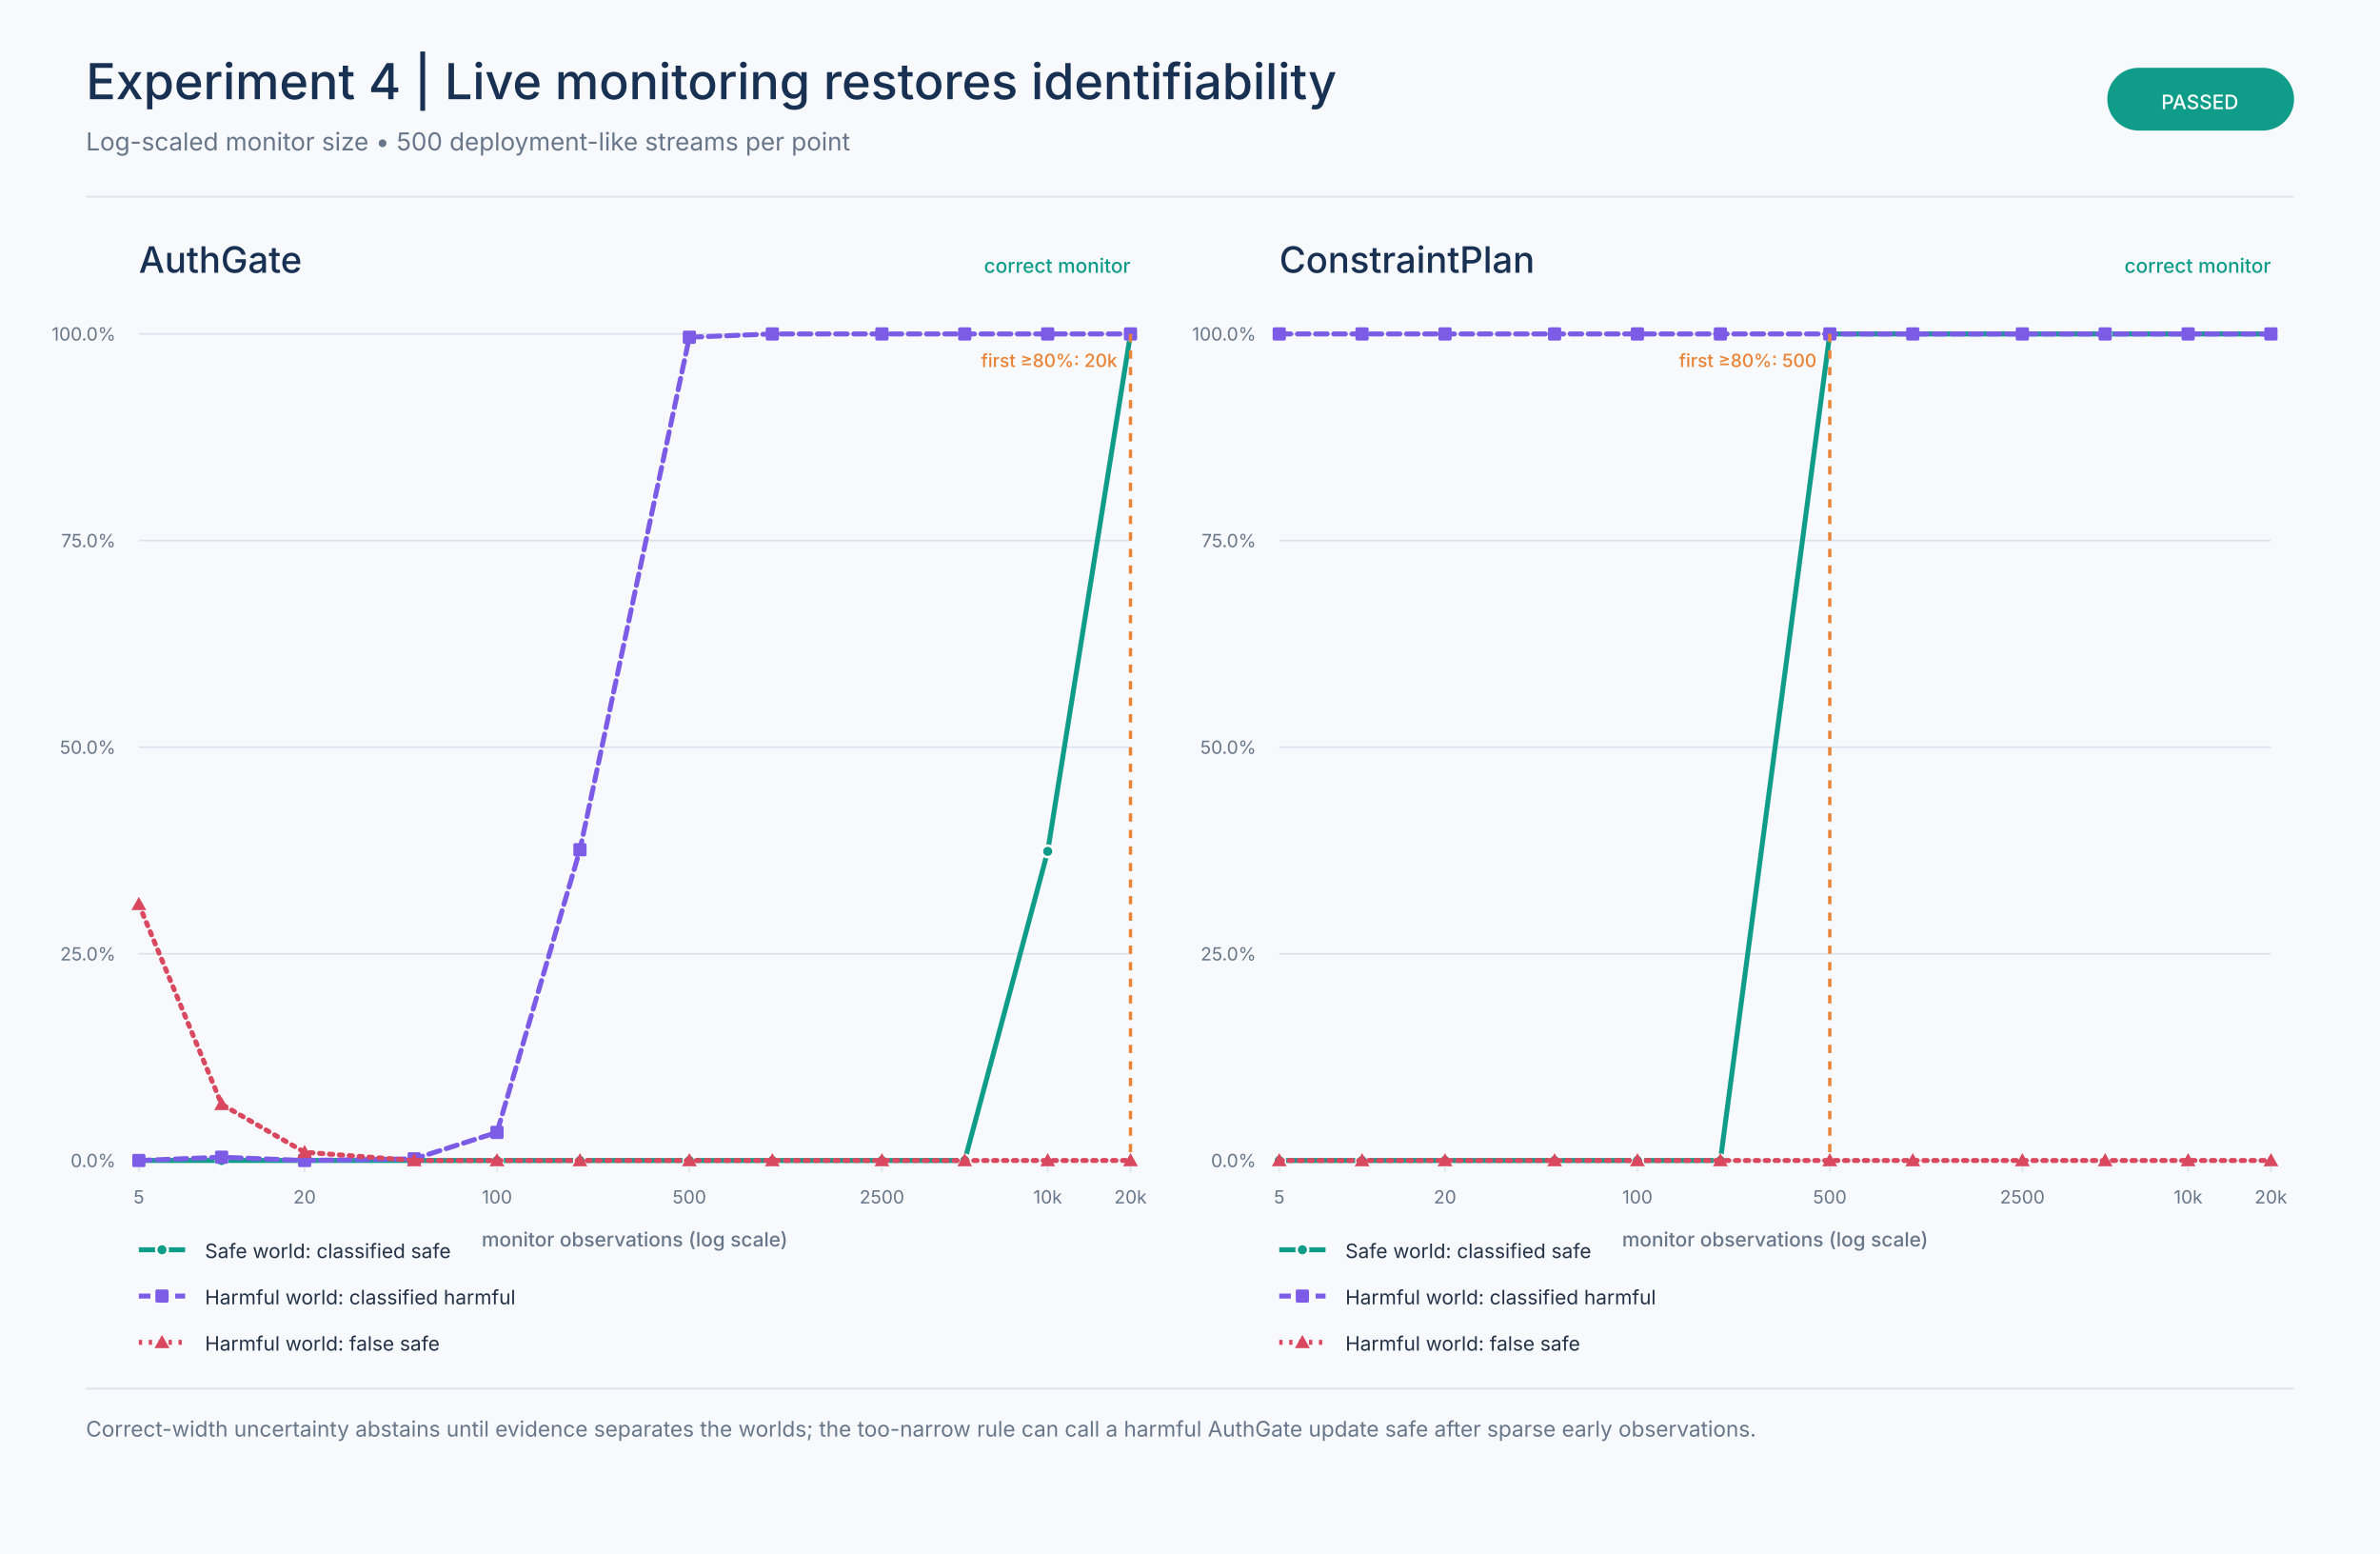
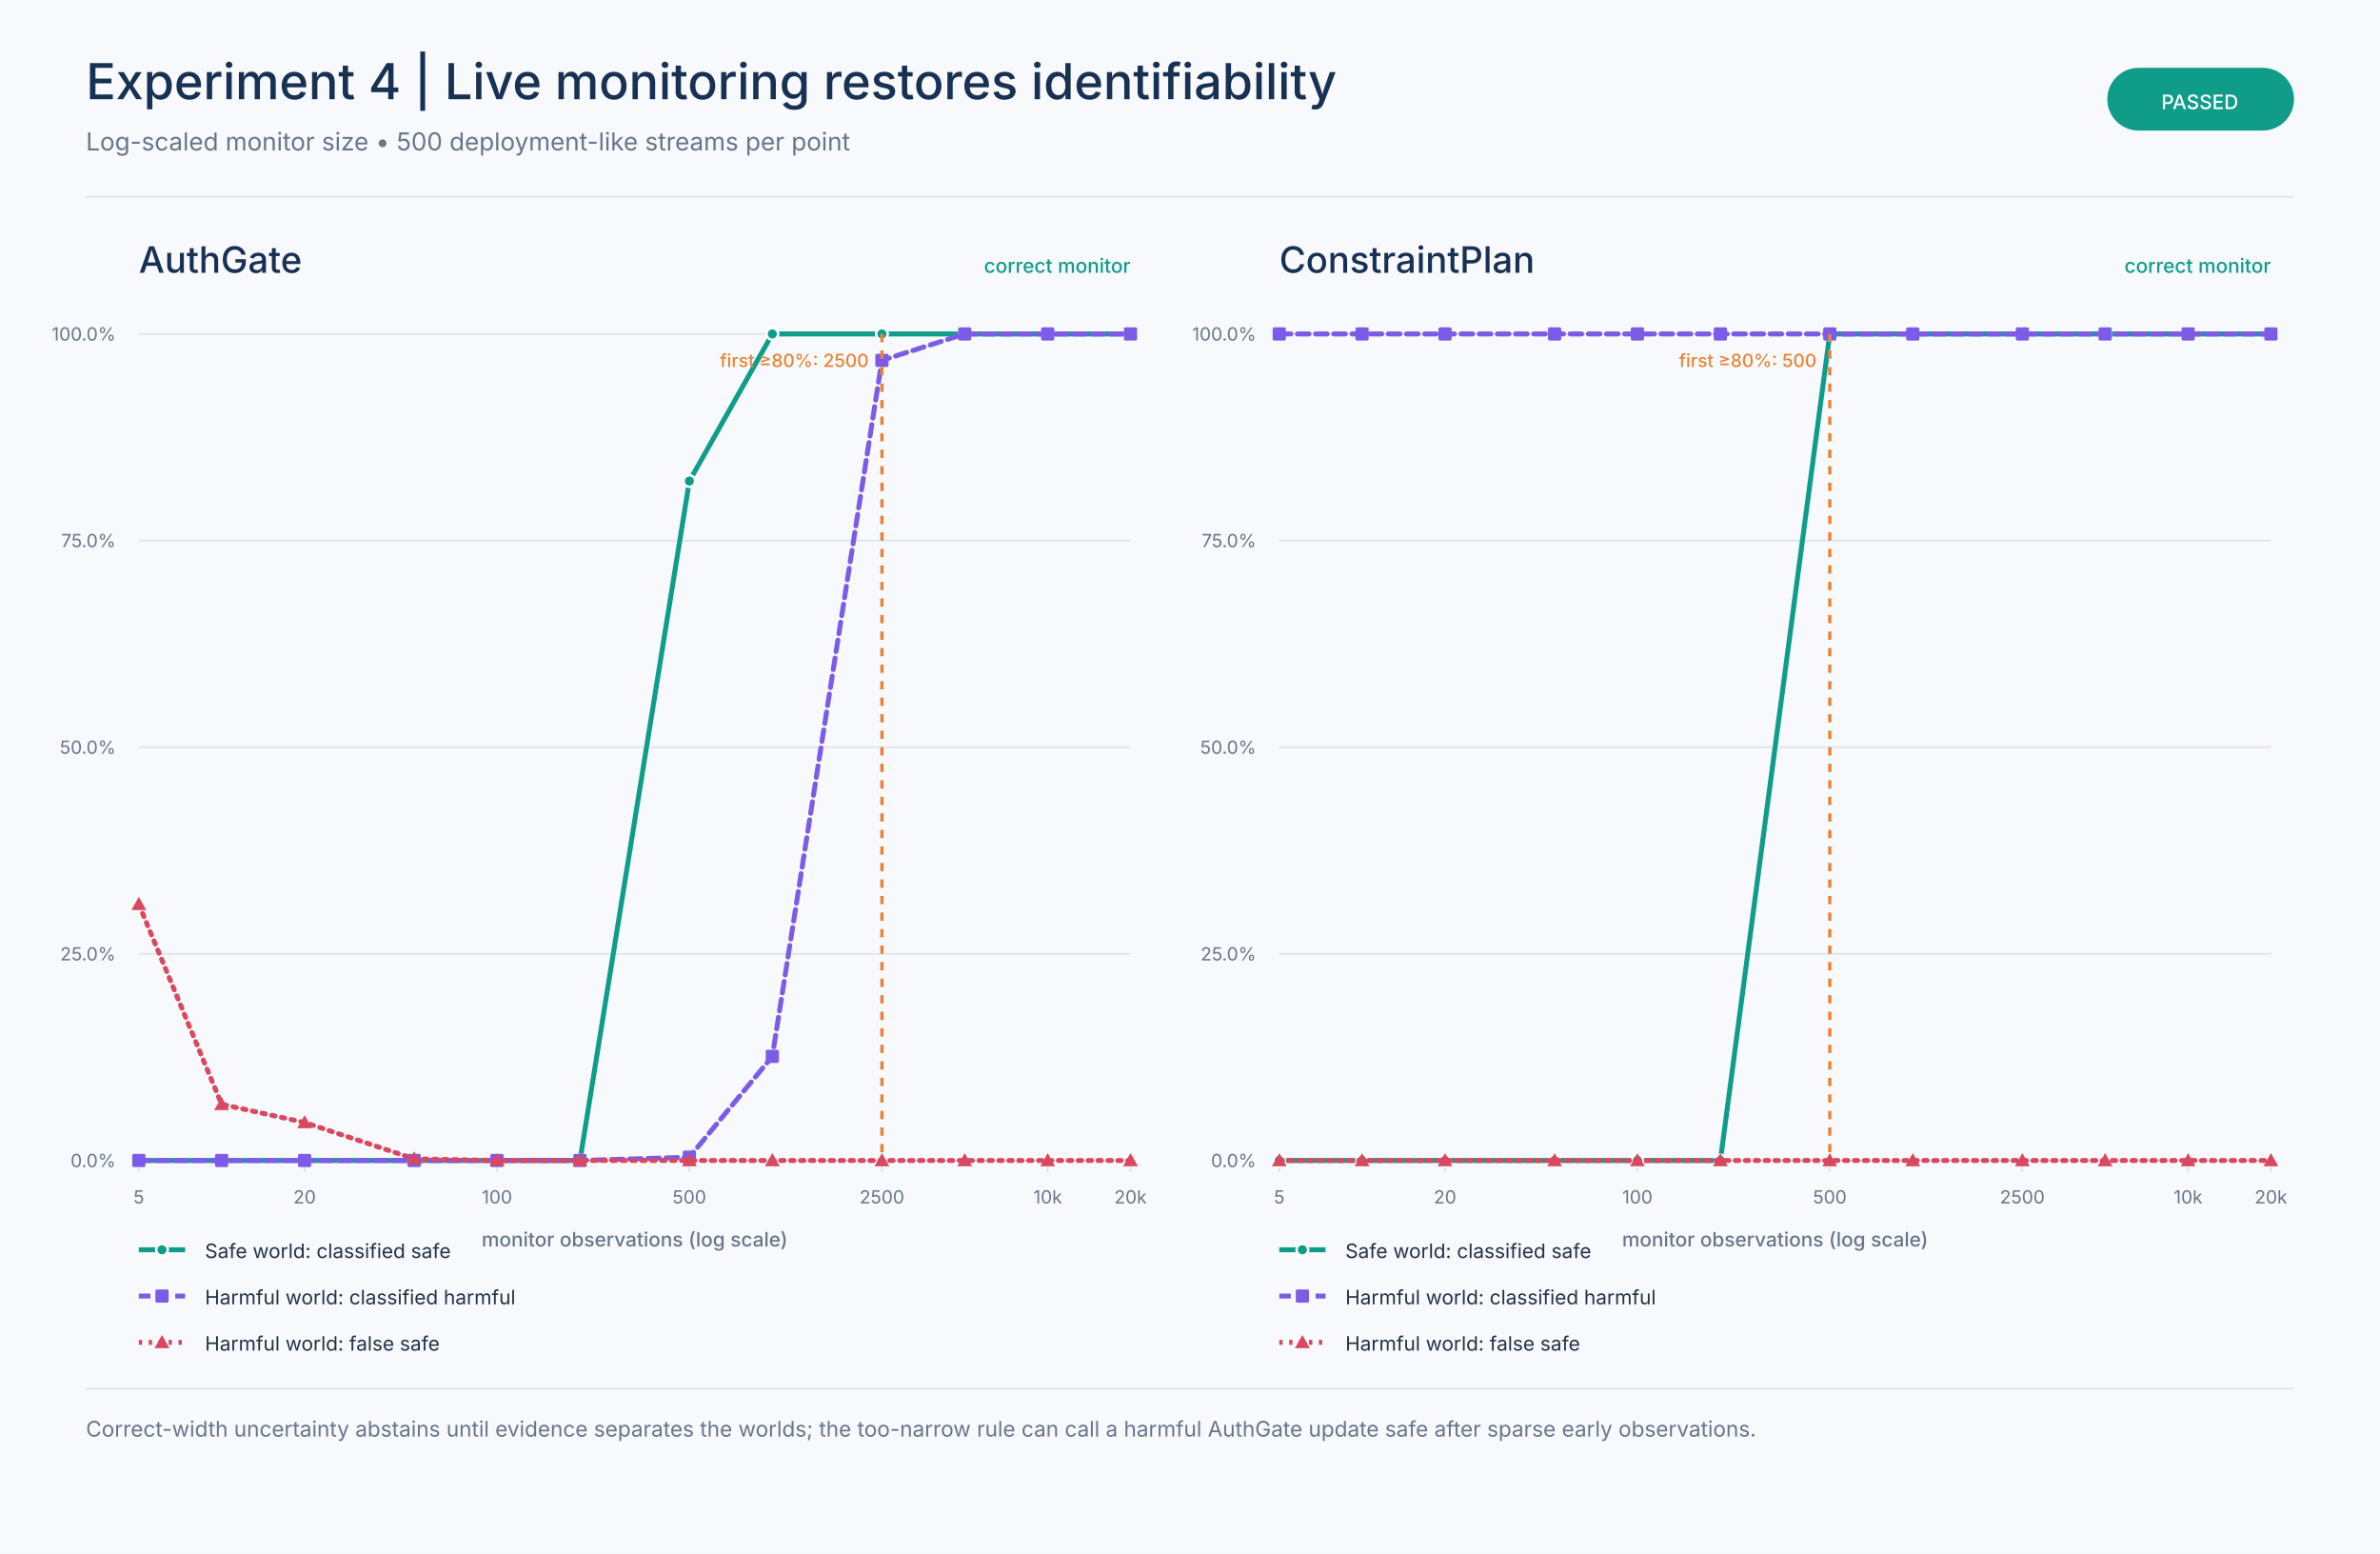
<svg xmlns="http://www.w3.org/2000/svg" width="1440" height="940" viewBox="0 0 1440 940" role="img" aria-labelledby="title description">
  <rect width="1440" height="940" fill="#F7F9FC" />
  <style>text{font-family:-apple-system,BlinkMacSystemFont,"Segoe UI",sans-serif;font-variant-numeric:tabular-nums}</style>
  <text x="52.0" y="60.0" font-size="30" font-weight="500" fill="#183153" text-anchor="start">Experiment 4  |  Live monitoring restores identifiability</text>
  <text x="52.0" y="91.0" font-size="15" font-weight="400" fill="#68768A" text-anchor="start">Log-scaled monitor size  •  500 deployment-like streams per point</text>
  <rect x="1275.0" y="41.0" width="113.0" height="38.0" rx="19.0" fill="#0F9D8A" />
  <text x="1331.0" y="66.0" font-size="12" font-weight="500" fill="#FFFFFF" text-anchor="middle">PASSED</text>
  <line x1="52.0" y1="119.0" x2="1388.0" y2="119.0" stroke="#DDE3EC" stroke-width="1" />
  <text x="84.0" y="165.0" font-size="22" font-weight="500" fill="#183153" text-anchor="start">AuthGate</text>
  <text x="684.0" y="165.0" font-size="12" font-weight="500" fill="#0F9D8A" text-anchor="end">correct monitor</text>
  <line x1="84.0" y1="702.0" x2="684.0" y2="702.0" stroke="#DDE3EC" stroke-width="1" />
  <text x="70.0" y="706.0" font-size="11" font-weight="400" fill="#68768A" text-anchor="end">0.0%</text>
  <line x1="84.0" y1="577.0" x2="684.0" y2="577.0" stroke="#DDE3EC" stroke-width="1" />
  <text x="70.0" y="581.0" font-size="11" font-weight="400" fill="#68768A" text-anchor="end">25.0%</text>
  <line x1="84.0" y1="452.0" x2="684.0" y2="452.0" stroke="#DDE3EC" stroke-width="1" />
  <text x="70.0" y="456.0" font-size="11" font-weight="400" fill="#68768A" text-anchor="end">50.0%</text>
  <line x1="84.0" y1="327.0" x2="684.0" y2="327.0" stroke="#DDE3EC" stroke-width="1" />
  <text x="70.0" y="331.0" font-size="11" font-weight="400" fill="#68768A" text-anchor="end">75.0%</text>
  <line x1="84.0" y1="202.0" x2="684.0" y2="202.0" stroke="#DDE3EC" stroke-width="1" />
  <text x="70.0" y="206.0" font-size="11" font-weight="400" fill="#68768A" text-anchor="end">100.0%</text>
  <line x1="84.0" y1="702.0" x2="84.0" y2="709.0" stroke="#DDE3EC" stroke-width="1" />
  <text x="84.0" y="728.0" font-size="11" font-weight="400" fill="#68768A" text-anchor="middle">5</text>
  <line x1="184.3" y1="702.0" x2="184.3" y2="709.0" stroke="#DDE3EC" stroke-width="1" />
  <text x="184.3" y="728.0" font-size="11" font-weight="400" fill="#68768A" text-anchor="middle">20</text>
  <line x1="300.7" y1="702.0" x2="300.7" y2="709.0" stroke="#DDE3EC" stroke-width="1" />
  <text x="300.7" y="728.0" font-size="11" font-weight="400" fill="#68768A" text-anchor="middle">100</text>
  <line x1="417.1" y1="702.0" x2="417.1" y2="709.0" stroke="#DDE3EC" stroke-width="1" />
  <text x="417.1" y="728.0" font-size="11" font-weight="400" fill="#68768A" text-anchor="middle">500</text>
  <line x1="533.6" y1="702.0" x2="533.6" y2="709.0" stroke="#DDE3EC" stroke-width="1" />
  <text x="533.6" y="728.0" font-size="11" font-weight="400" fill="#68768A" text-anchor="middle">2500</text>
  <line x1="633.9" y1="702.0" x2="633.9" y2="709.0" stroke="#DDE3EC" stroke-width="1" />
  <text x="633.9" y="728.0" font-size="11" font-weight="400" fill="#68768A" text-anchor="middle">10k</text>
  <line x1="684.0" y1="702.0" x2="684.0" y2="709.0" stroke="#DDE3EC" stroke-width="1" />
  <text x="684.0" y="728.0" font-size="11" font-weight="400" fill="#68768A" text-anchor="middle">20k</text>
-   <polyline points="84.0,702.0 134.1,702.0 184.3,702.0 250.6,702.0 300.7,702.0 350.9,702.0 417.1,702.0 467.3,702.0 533.6,702.0 583.7,702.0 633.9,515.0 684.0,202.0" fill="none" stroke="#0F9D8A" stroke-width="3" stroke-linejoin="round" stroke-linecap="round" />
+   <polyline points="84.0,702.0 134.1,702.0 184.3,702.0 250.6,702.0 300.7,702.0 350.9,702.0 417.1,291.0 467.3,202.0 533.6,202.0 583.7,202.0 633.9,202.0 684.0,202.0" fill="none" stroke="#0F9D8A" stroke-width="3" stroke-linejoin="round" stroke-linecap="round" />
  <circle cx="84.0" cy="702.0" r="3.5" fill="#0F9D8A" stroke="#FFFFFF" stroke-width="1.5" />
  <circle cx="134.1" cy="702.0" r="3.5" fill="#0F9D8A" stroke="#FFFFFF" stroke-width="1.5" />
  <circle cx="184.3" cy="702.0" r="3.5" fill="#0F9D8A" stroke="#FFFFFF" stroke-width="1.5" />
  <circle cx="250.6" cy="702.0" r="3.5" fill="#0F9D8A" stroke="#FFFFFF" stroke-width="1.5" />
  <circle cx="300.7" cy="702.0" r="3.5" fill="#0F9D8A" stroke="#FFFFFF" stroke-width="1.5" />
  <circle cx="350.9" cy="702.0" r="3.5" fill="#0F9D8A" stroke="#FFFFFF" stroke-width="1.5" />
-   <circle cx="417.1" cy="702.0" r="3.5" fill="#0F9D8A" stroke="#FFFFFF" stroke-width="1.5" />
-   <circle cx="467.3" cy="702.0" r="3.5" fill="#0F9D8A" stroke="#FFFFFF" stroke-width="1.5" />
-   <circle cx="533.6" cy="702.0" r="3.5" fill="#0F9D8A" stroke="#FFFFFF" stroke-width="1.5" />
-   <circle cx="583.7" cy="702.0" r="3.5" fill="#0F9D8A" stroke="#FFFFFF" stroke-width="1.5" />
-   <circle cx="633.9" cy="515.0" r="3.5" fill="#0F9D8A" stroke="#FFFFFF" stroke-width="1.5" />
+   <circle cx="417.1" cy="291.0" r="3.5" fill="#0F9D8A" stroke="#FFFFFF" stroke-width="1.5" />
+   <circle cx="467.3" cy="202.0" r="3.5" fill="#0F9D8A" stroke="#FFFFFF" stroke-width="1.5" />
+   <circle cx="533.6" cy="202.0" r="3.5" fill="#0F9D8A" stroke="#FFFFFF" stroke-width="1.5" />
+   <circle cx="583.7" cy="202.0" r="3.5" fill="#0F9D8A" stroke="#FFFFFF" stroke-width="1.5" />
+   <circle cx="633.9" cy="202.0" r="3.5" fill="#0F9D8A" stroke="#FFFFFF" stroke-width="1.5" />
  <circle cx="684.0" cy="202.0" r="3.5" fill="#0F9D8A" stroke="#FFFFFF" stroke-width="1.5" />
  <line x1="84.0" y1="756.0" x2="112.0" y2="756.0" stroke="#0F9D8A" stroke-width="3" />
  <circle cx="98.0" cy="756.0" r="3.5" fill="#0F9D8A" stroke="#FFFFFF" stroke-width="1.5" />
  <text x="124.0" y="761.0" font-size="12" font-weight="400" fill="#243247" text-anchor="start">Safe world: classified safe</text>
-   <polyline points="84.0,702.0 134.1,700.0 184.3,702.0 250.6,701.0 300.7,685.0 350.9,514.0 417.1,204.0 467.3,202.0 533.6,202.0 583.7,202.0 633.9,202.0 684.0,202.0" fill="none" stroke="#7C5CE7" stroke-width="3" stroke-linejoin="round" stroke-linecap="round" stroke-dasharray="7 4" />
+   <polyline points="84.0,702.0 134.1,702.0 184.3,702.0 250.6,702.0 300.7,702.0 350.9,702.0 417.1,700.0 467.3,639.0 533.6,218.0 583.7,202.0 633.9,202.0 684.0,202.0" fill="none" stroke="#7C5CE7" stroke-width="3" stroke-linejoin="round" stroke-linecap="round" stroke-dasharray="7 4" />
  <rect x="80.0" y="698.0" width="8.0" height="8.0" rx="1.0" fill="#7C5CE7" />
-   <rect x="130.1" y="696.0" width="8.0" height="8.0" rx="1.0" fill="#7C5CE7" />
+   <rect x="130.1" y="698.0" width="8.0" height="8.0" rx="1.0" fill="#7C5CE7" />
  <rect x="180.3" y="698.0" width="8.0" height="8.0" rx="1.0" fill="#7C5CE7" />
-   <rect x="246.6" y="697.0" width="8.0" height="8.0" rx="1.0" fill="#7C5CE7" />
-   <rect x="296.7" y="681.0" width="8.0" height="8.0" rx="1.0" fill="#7C5CE7" />
-   <rect x="346.9" y="510.0" width="8.0" height="8.0" rx="1.0" fill="#7C5CE7" />
-   <rect x="413.1" y="200.0" width="8.0" height="8.0" rx="1.0" fill="#7C5CE7" />
-   <rect x="463.3" y="198.0" width="8.0" height="8.0" rx="1.0" fill="#7C5CE7" />
-   <rect x="529.6" y="198.0" width="8.0" height="8.0" rx="1.0" fill="#7C5CE7" />
+   <rect x="246.6" y="698.0" width="8.0" height="8.0" rx="1.0" fill="#7C5CE7" />
+   <rect x="296.7" y="698.0" width="8.0" height="8.0" rx="1.0" fill="#7C5CE7" />
+   <rect x="346.9" y="698.0" width="8.0" height="8.0" rx="1.0" fill="#7C5CE7" />
+   <rect x="413.1" y="696.0" width="8.0" height="8.0" rx="1.0" fill="#7C5CE7" />
+   <rect x="463.3" y="635.0" width="8.0" height="8.0" rx="1.0" fill="#7C5CE7" />
+   <rect x="529.6" y="214.0" width="8.0" height="8.0" rx="1.0" fill="#7C5CE7" />
  <rect x="579.7" y="198.0" width="8.0" height="8.0" rx="1.0" fill="#7C5CE7" />
  <rect x="629.9" y="198.0" width="8.0" height="8.0" rx="1.0" fill="#7C5CE7" />
  <rect x="680.0" y="198.0" width="8.0" height="8.0" rx="1.0" fill="#7C5CE7" />
  <line x1="84.0" y1="784.0" x2="112.0" y2="784.0" stroke="#7C5CE7" stroke-width="3" stroke-dasharray="7 4" />
  <rect x="94.0" y="780.0" width="8.0" height="8.0" rx="1.0" fill="#7C5CE7" />
  <text x="124.0" y="789.0" font-size="12" font-weight="400" fill="#243247" text-anchor="start">Harmful world: classified harmful</text>
-   <polyline points="84.0,547.0 134.1,668.0 184.3,697.0 250.6,702.0 300.7,702.0 350.9,702.0 417.1,702.0 467.3,702.0 533.6,702.0 583.7,702.0 633.9,702.0 684.0,702.0" fill="none" stroke="#D9485F" stroke-width="3" stroke-linejoin="round" stroke-linecap="round" stroke-dasharray="2 4" />
+   <polyline points="84.0,547.0 134.1,668.0 184.3,679.0 250.6,701.0 300.7,702.0 350.9,702.0 417.1,702.0 467.3,702.0 533.6,702.0 583.7,702.0 633.9,702.0 684.0,702.0" fill="none" stroke="#D9485F" stroke-width="3" stroke-linejoin="round" stroke-linecap="round" stroke-dasharray="2 4" />
  <polygon points="84.0,542.5 79.5,550.5 88.5,550.5" fill="#D9485F" />
  <polygon points="134.1,663.5 129.6,671.5 138.6,671.5" fill="#D9485F" />
-   <polygon points="184.3,692.5 179.8,700.5 188.8,700.5" fill="#D9485F" />
-   <polygon points="250.6,697.5 246.1,705.5 255.1,705.5" fill="#D9485F" />
+   <polygon points="184.3,674.5 179.8,682.5 188.8,682.5" fill="#D9485F" />
+   <polygon points="250.6,696.5 246.1,704.5 255.1,704.5" fill="#D9485F" />
  <polygon points="300.7,697.5 296.2,705.5 305.2,705.5" fill="#D9485F" />
  <polygon points="350.9,697.5 346.4,705.5 355.4,705.5" fill="#D9485F" />
  <polygon points="417.1,697.5 412.6,705.5 421.6,705.5" fill="#D9485F" />
  <polygon points="467.3,697.5 462.8,705.5 471.8,705.5" fill="#D9485F" />
  <polygon points="533.6,697.5 529.1,705.5 538.1,705.5" fill="#D9485F" />
  <polygon points="583.7,697.5 579.2,705.5 588.2,705.5" fill="#D9485F" />
  <polygon points="633.9,697.5 629.4,705.5 638.4,705.5" fill="#D9485F" />
  <polygon points="684.0,697.5 679.5,705.5 688.5,705.5" fill="#D9485F" />
  <line x1="84.0" y1="812.0" x2="112.0" y2="812.0" stroke="#D9485F" stroke-width="3" stroke-dasharray="2 4" />
  <polygon points="98.0,807.5 93.5,815.5 102.5,815.5" fill="#D9485F" />
  <text x="124.0" y="817.0" font-size="12" font-weight="400" fill="#243247" text-anchor="start">Harmful world: false safe</text>
-   <line x1="684.0" y1="202.0" x2="684.0" y2="702.0" stroke="#E98335" stroke-width="2" stroke-dasharray="5 5" />
-   <text x="676.0" y="222.0" font-size="11" font-weight="500" fill="#E98335" text-anchor="end">first ≥80%: 20k</text>
+   <line x1="533.6" y1="202.0" x2="533.6" y2="702.0" stroke="#E98335" stroke-width="2" stroke-dasharray="5 5" />
+   <text x="525.6" y="222.0" font-size="11" font-weight="500" fill="#E98335" text-anchor="end">first ≥80%: 2500</text>
  <text x="384.0" y="754.0" font-size="12" font-weight="500" fill="#68768A" text-anchor="middle">monitor observations (log scale)</text>
  <text x="774.0" y="165.0" font-size="22" font-weight="500" fill="#183153" text-anchor="start">ConstraintPlan</text>
  <text x="1374.0" y="165.0" font-size="12" font-weight="500" fill="#0F9D8A" text-anchor="end">correct monitor</text>
  <line x1="774.0" y1="702.0" x2="1374.0" y2="702.0" stroke="#DDE3EC" stroke-width="1" />
  <text x="760.0" y="706.0" font-size="11" font-weight="400" fill="#68768A" text-anchor="end">0.0%</text>
  <line x1="774.0" y1="577.0" x2="1374.0" y2="577.0" stroke="#DDE3EC" stroke-width="1" />
  <text x="760.0" y="581.0" font-size="11" font-weight="400" fill="#68768A" text-anchor="end">25.0%</text>
  <line x1="774.0" y1="452.0" x2="1374.0" y2="452.0" stroke="#DDE3EC" stroke-width="1" />
  <text x="760.0" y="456.0" font-size="11" font-weight="400" fill="#68768A" text-anchor="end">50.0%</text>
  <line x1="774.0" y1="327.0" x2="1374.0" y2="327.0" stroke="#DDE3EC" stroke-width="1" />
  <text x="760.0" y="331.0" font-size="11" font-weight="400" fill="#68768A" text-anchor="end">75.0%</text>
  <line x1="774.0" y1="202.0" x2="1374.0" y2="202.0" stroke="#DDE3EC" stroke-width="1" />
  <text x="760.0" y="206.0" font-size="11" font-weight="400" fill="#68768A" text-anchor="end">100.0%</text>
  <line x1="774.0" y1="702.0" x2="774.0" y2="709.0" stroke="#DDE3EC" stroke-width="1" />
  <text x="774.0" y="728.0" font-size="11" font-weight="400" fill="#68768A" text-anchor="middle">5</text>
  <line x1="874.3" y1="702.0" x2="874.3" y2="709.0" stroke="#DDE3EC" stroke-width="1" />
  <text x="874.3" y="728.0" font-size="11" font-weight="400" fill="#68768A" text-anchor="middle">20</text>
  <line x1="990.7" y1="702.0" x2="990.7" y2="709.0" stroke="#DDE3EC" stroke-width="1" />
  <text x="990.7" y="728.0" font-size="11" font-weight="400" fill="#68768A" text-anchor="middle">100</text>
  <line x1="1107.1" y1="702.0" x2="1107.1" y2="709.0" stroke="#DDE3EC" stroke-width="1" />
  <text x="1107.1" y="728.0" font-size="11" font-weight="400" fill="#68768A" text-anchor="middle">500</text>
  <line x1="1223.6" y1="702.0" x2="1223.6" y2="709.0" stroke="#DDE3EC" stroke-width="1" />
  <text x="1223.6" y="728.0" font-size="11" font-weight="400" fill="#68768A" text-anchor="middle">2500</text>
  <line x1="1323.9" y1="702.0" x2="1323.9" y2="709.0" stroke="#DDE3EC" stroke-width="1" />
  <text x="1323.9" y="728.0" font-size="11" font-weight="400" fill="#68768A" text-anchor="middle">10k</text>
  <line x1="1374.0" y1="702.0" x2="1374.0" y2="709.0" stroke="#DDE3EC" stroke-width="1" />
  <text x="1374.0" y="728.0" font-size="11" font-weight="400" fill="#68768A" text-anchor="middle">20k</text>
  <polyline points="774.0,702.0 824.1,702.0 874.3,702.0 940.6,702.0 990.7,702.0 1040.9,702.0 1107.1,202.0 1157.3,202.0 1223.6,202.0 1273.7,202.0 1323.9,202.0 1374.0,202.0" fill="none" stroke="#0F9D8A" stroke-width="3" stroke-linejoin="round" stroke-linecap="round" />
  <circle cx="774.0" cy="702.0" r="3.5" fill="#0F9D8A" stroke="#FFFFFF" stroke-width="1.5" />
  <circle cx="824.1" cy="702.0" r="3.5" fill="#0F9D8A" stroke="#FFFFFF" stroke-width="1.5" />
  <circle cx="874.3" cy="702.0" r="3.5" fill="#0F9D8A" stroke="#FFFFFF" stroke-width="1.5" />
  <circle cx="940.6" cy="702.0" r="3.5" fill="#0F9D8A" stroke="#FFFFFF" stroke-width="1.5" />
  <circle cx="990.7" cy="702.0" r="3.5" fill="#0F9D8A" stroke="#FFFFFF" stroke-width="1.5" />
  <circle cx="1040.9" cy="702.0" r="3.5" fill="#0F9D8A" stroke="#FFFFFF" stroke-width="1.5" />
  <circle cx="1107.1" cy="202.0" r="3.5" fill="#0F9D8A" stroke="#FFFFFF" stroke-width="1.5" />
  <circle cx="1157.3" cy="202.0" r="3.5" fill="#0F9D8A" stroke="#FFFFFF" stroke-width="1.5" />
  <circle cx="1223.6" cy="202.0" r="3.5" fill="#0F9D8A" stroke="#FFFFFF" stroke-width="1.5" />
  <circle cx="1273.7" cy="202.0" r="3.5" fill="#0F9D8A" stroke="#FFFFFF" stroke-width="1.5" />
  <circle cx="1323.9" cy="202.0" r="3.5" fill="#0F9D8A" stroke="#FFFFFF" stroke-width="1.5" />
  <circle cx="1374.0" cy="202.0" r="3.5" fill="#0F9D8A" stroke="#FFFFFF" stroke-width="1.5" />
  <line x1="774.0" y1="756.0" x2="802.0" y2="756.0" stroke="#0F9D8A" stroke-width="3" />
  <circle cx="788.0" cy="756.0" r="3.5" fill="#0F9D8A" stroke="#FFFFFF" stroke-width="1.5" />
  <text x="814.0" y="761.0" font-size="12" font-weight="400" fill="#243247" text-anchor="start">Safe world: classified safe</text>
  <polyline points="774.0,202.0 824.1,202.0 874.3,202.0 940.6,202.0 990.7,202.0 1040.9,202.0 1107.1,202.0 1157.3,202.0 1223.6,202.0 1273.7,202.0 1323.9,202.0 1374.0,202.0" fill="none" stroke="#7C5CE7" stroke-width="3" stroke-linejoin="round" stroke-linecap="round" stroke-dasharray="7 4" />
  <rect x="770.0" y="198.0" width="8.0" height="8.0" rx="1.0" fill="#7C5CE7" />
  <rect x="820.1" y="198.0" width="8.0" height="8.0" rx="1.0" fill="#7C5CE7" />
  <rect x="870.3" y="198.0" width="8.0" height="8.0" rx="1.0" fill="#7C5CE7" />
  <rect x="936.6" y="198.0" width="8.0" height="8.0" rx="1.0" fill="#7C5CE7" />
  <rect x="986.7" y="198.0" width="8.0" height="8.0" rx="1.0" fill="#7C5CE7" />
  <rect x="1036.9" y="198.0" width="8.0" height="8.0" rx="1.0" fill="#7C5CE7" />
  <rect x="1103.1" y="198.0" width="8.0" height="8.0" rx="1.0" fill="#7C5CE7" />
  <rect x="1153.3" y="198.0" width="8.0" height="8.0" rx="1.0" fill="#7C5CE7" />
  <rect x="1219.6" y="198.0" width="8.0" height="8.0" rx="1.0" fill="#7C5CE7" />
  <rect x="1269.7" y="198.0" width="8.0" height="8.0" rx="1.0" fill="#7C5CE7" />
  <rect x="1319.9" y="198.0" width="8.0" height="8.0" rx="1.0" fill="#7C5CE7" />
  <rect x="1370.0" y="198.0" width="8.0" height="8.0" rx="1.0" fill="#7C5CE7" />
  <line x1="774.0" y1="784.0" x2="802.0" y2="784.0" stroke="#7C5CE7" stroke-width="3" stroke-dasharray="7 4" />
  <rect x="784.0" y="780.0" width="8.0" height="8.0" rx="1.0" fill="#7C5CE7" />
  <text x="814.0" y="789.0" font-size="12" font-weight="400" fill="#243247" text-anchor="start">Harmful world: classified harmful</text>
  <polyline points="774.0,702.0 824.1,702.0 874.3,702.0 940.6,702.0 990.7,702.0 1040.9,702.0 1107.1,702.0 1157.3,702.0 1223.6,702.0 1273.7,702.0 1323.9,702.0 1374.0,702.0" fill="none" stroke="#D9485F" stroke-width="3" stroke-linejoin="round" stroke-linecap="round" stroke-dasharray="2 4" />
  <polygon points="774.0,697.5 769.5,705.5 778.5,705.5" fill="#D9485F" />
  <polygon points="824.1,697.5 819.6,705.5 828.6,705.5" fill="#D9485F" />
  <polygon points="874.3,697.5 869.8,705.5 878.8,705.5" fill="#D9485F" />
  <polygon points="940.6,697.5 936.1,705.5 945.1,705.5" fill="#D9485F" />
  <polygon points="990.7,697.5 986.2,705.5 995.2,705.5" fill="#D9485F" />
  <polygon points="1040.9,697.5 1036.4,705.5 1045.4,705.5" fill="#D9485F" />
  <polygon points="1107.1,697.5 1102.6,705.5 1111.6,705.5" fill="#D9485F" />
  <polygon points="1157.3,697.5 1152.8,705.5 1161.8,705.5" fill="#D9485F" />
  <polygon points="1223.6,697.5 1219.1,705.5 1228.1,705.5" fill="#D9485F" />
  <polygon points="1273.7,697.5 1269.2,705.5 1278.2,705.5" fill="#D9485F" />
  <polygon points="1323.9,697.5 1319.4,705.5 1328.4,705.5" fill="#D9485F" />
  <polygon points="1374.0,697.5 1369.5,705.5 1378.5,705.5" fill="#D9485F" />
  <line x1="774.0" y1="812.0" x2="802.0" y2="812.0" stroke="#D9485F" stroke-width="3" stroke-dasharray="2 4" />
  <polygon points="788.0,807.5 783.5,815.5 792.5,815.5" fill="#D9485F" />
  <text x="814.0" y="817.0" font-size="12" font-weight="400" fill="#243247" text-anchor="start">Harmful world: false safe</text>
  <line x1="1107.1" y1="202.0" x2="1107.1" y2="702.0" stroke="#E98335" stroke-width="2" stroke-dasharray="5 5" />
  <text x="1099.1" y="222.0" font-size="11" font-weight="500" fill="#E98335" text-anchor="end">first ≥80%: 500</text>
  <text x="1074.0" y="754.0" font-size="12" font-weight="500" fill="#68768A" text-anchor="middle">monitor observations (log scale)</text>
  <line x1="52.0" y1="840.0" x2="1388.0" y2="840.0" stroke="#DDE3EC" stroke-width="1" />
  <text x="52.0" y="869.0" font-size="13" font-weight="400" fill="#68768A" text-anchor="start">Correct-width uncertainty abstains until evidence separates the worlds; the too-narrow rule can call a harmful AuthGate update safe after sparse early observations.</text>
</svg>
